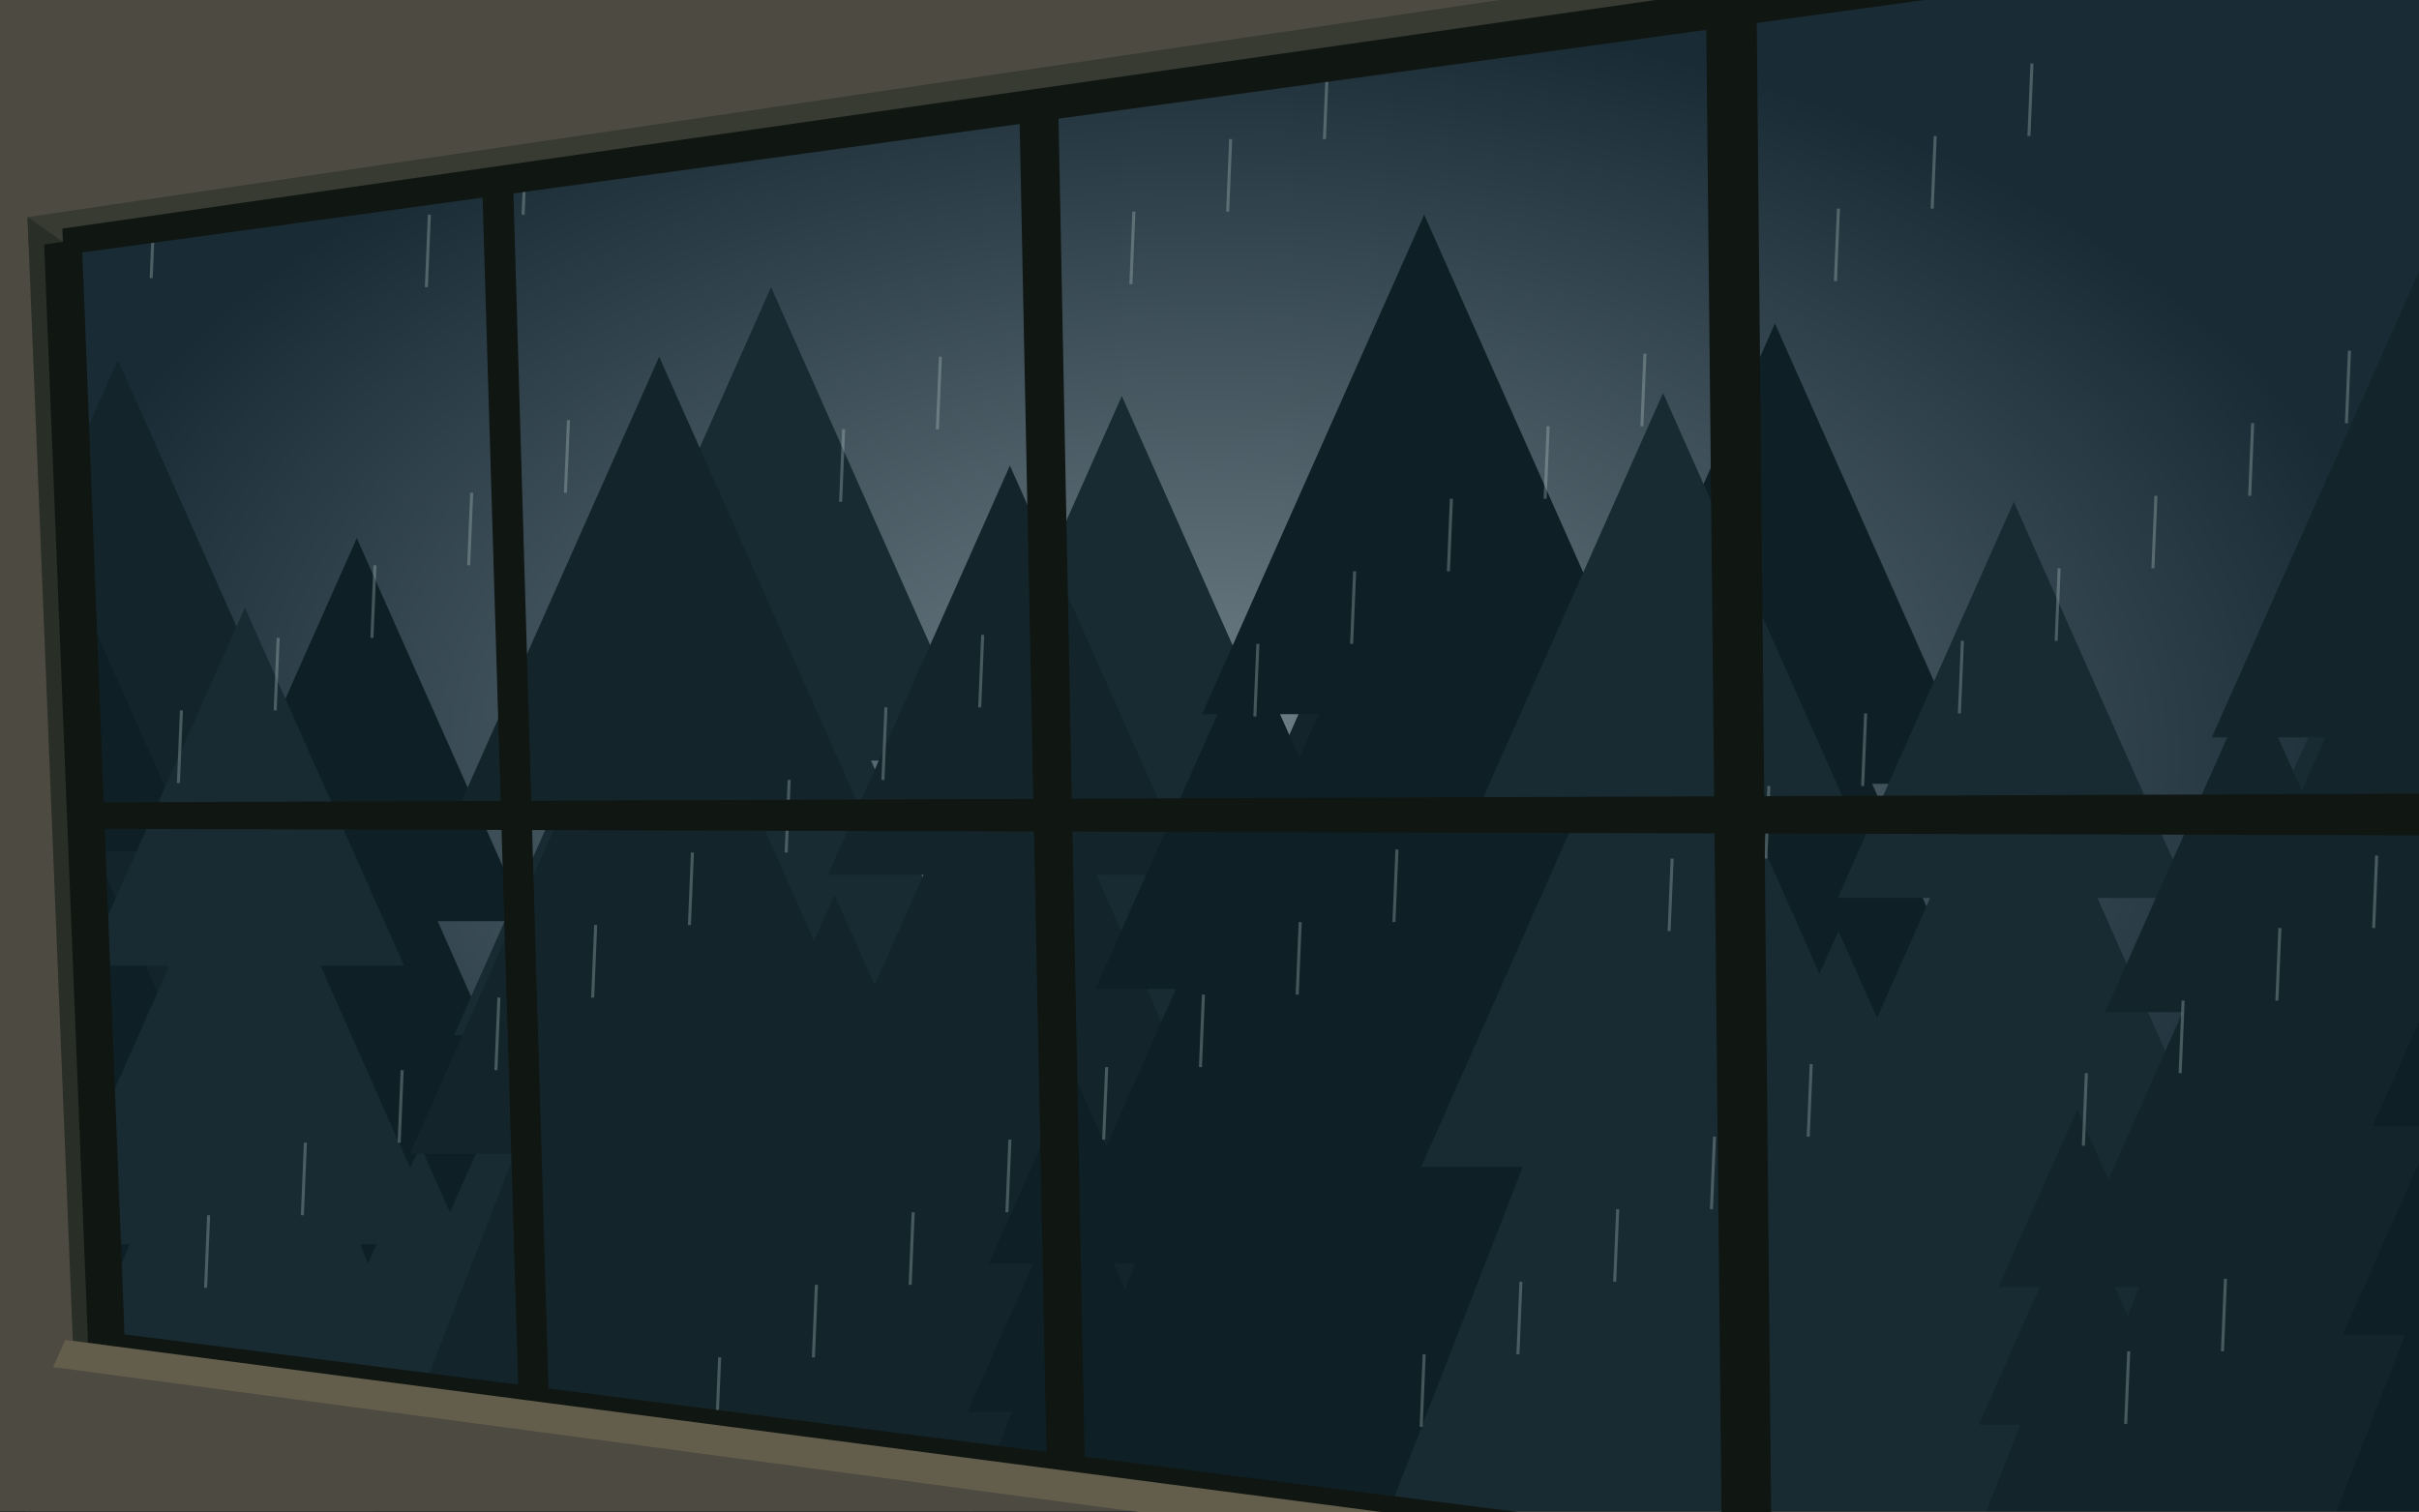
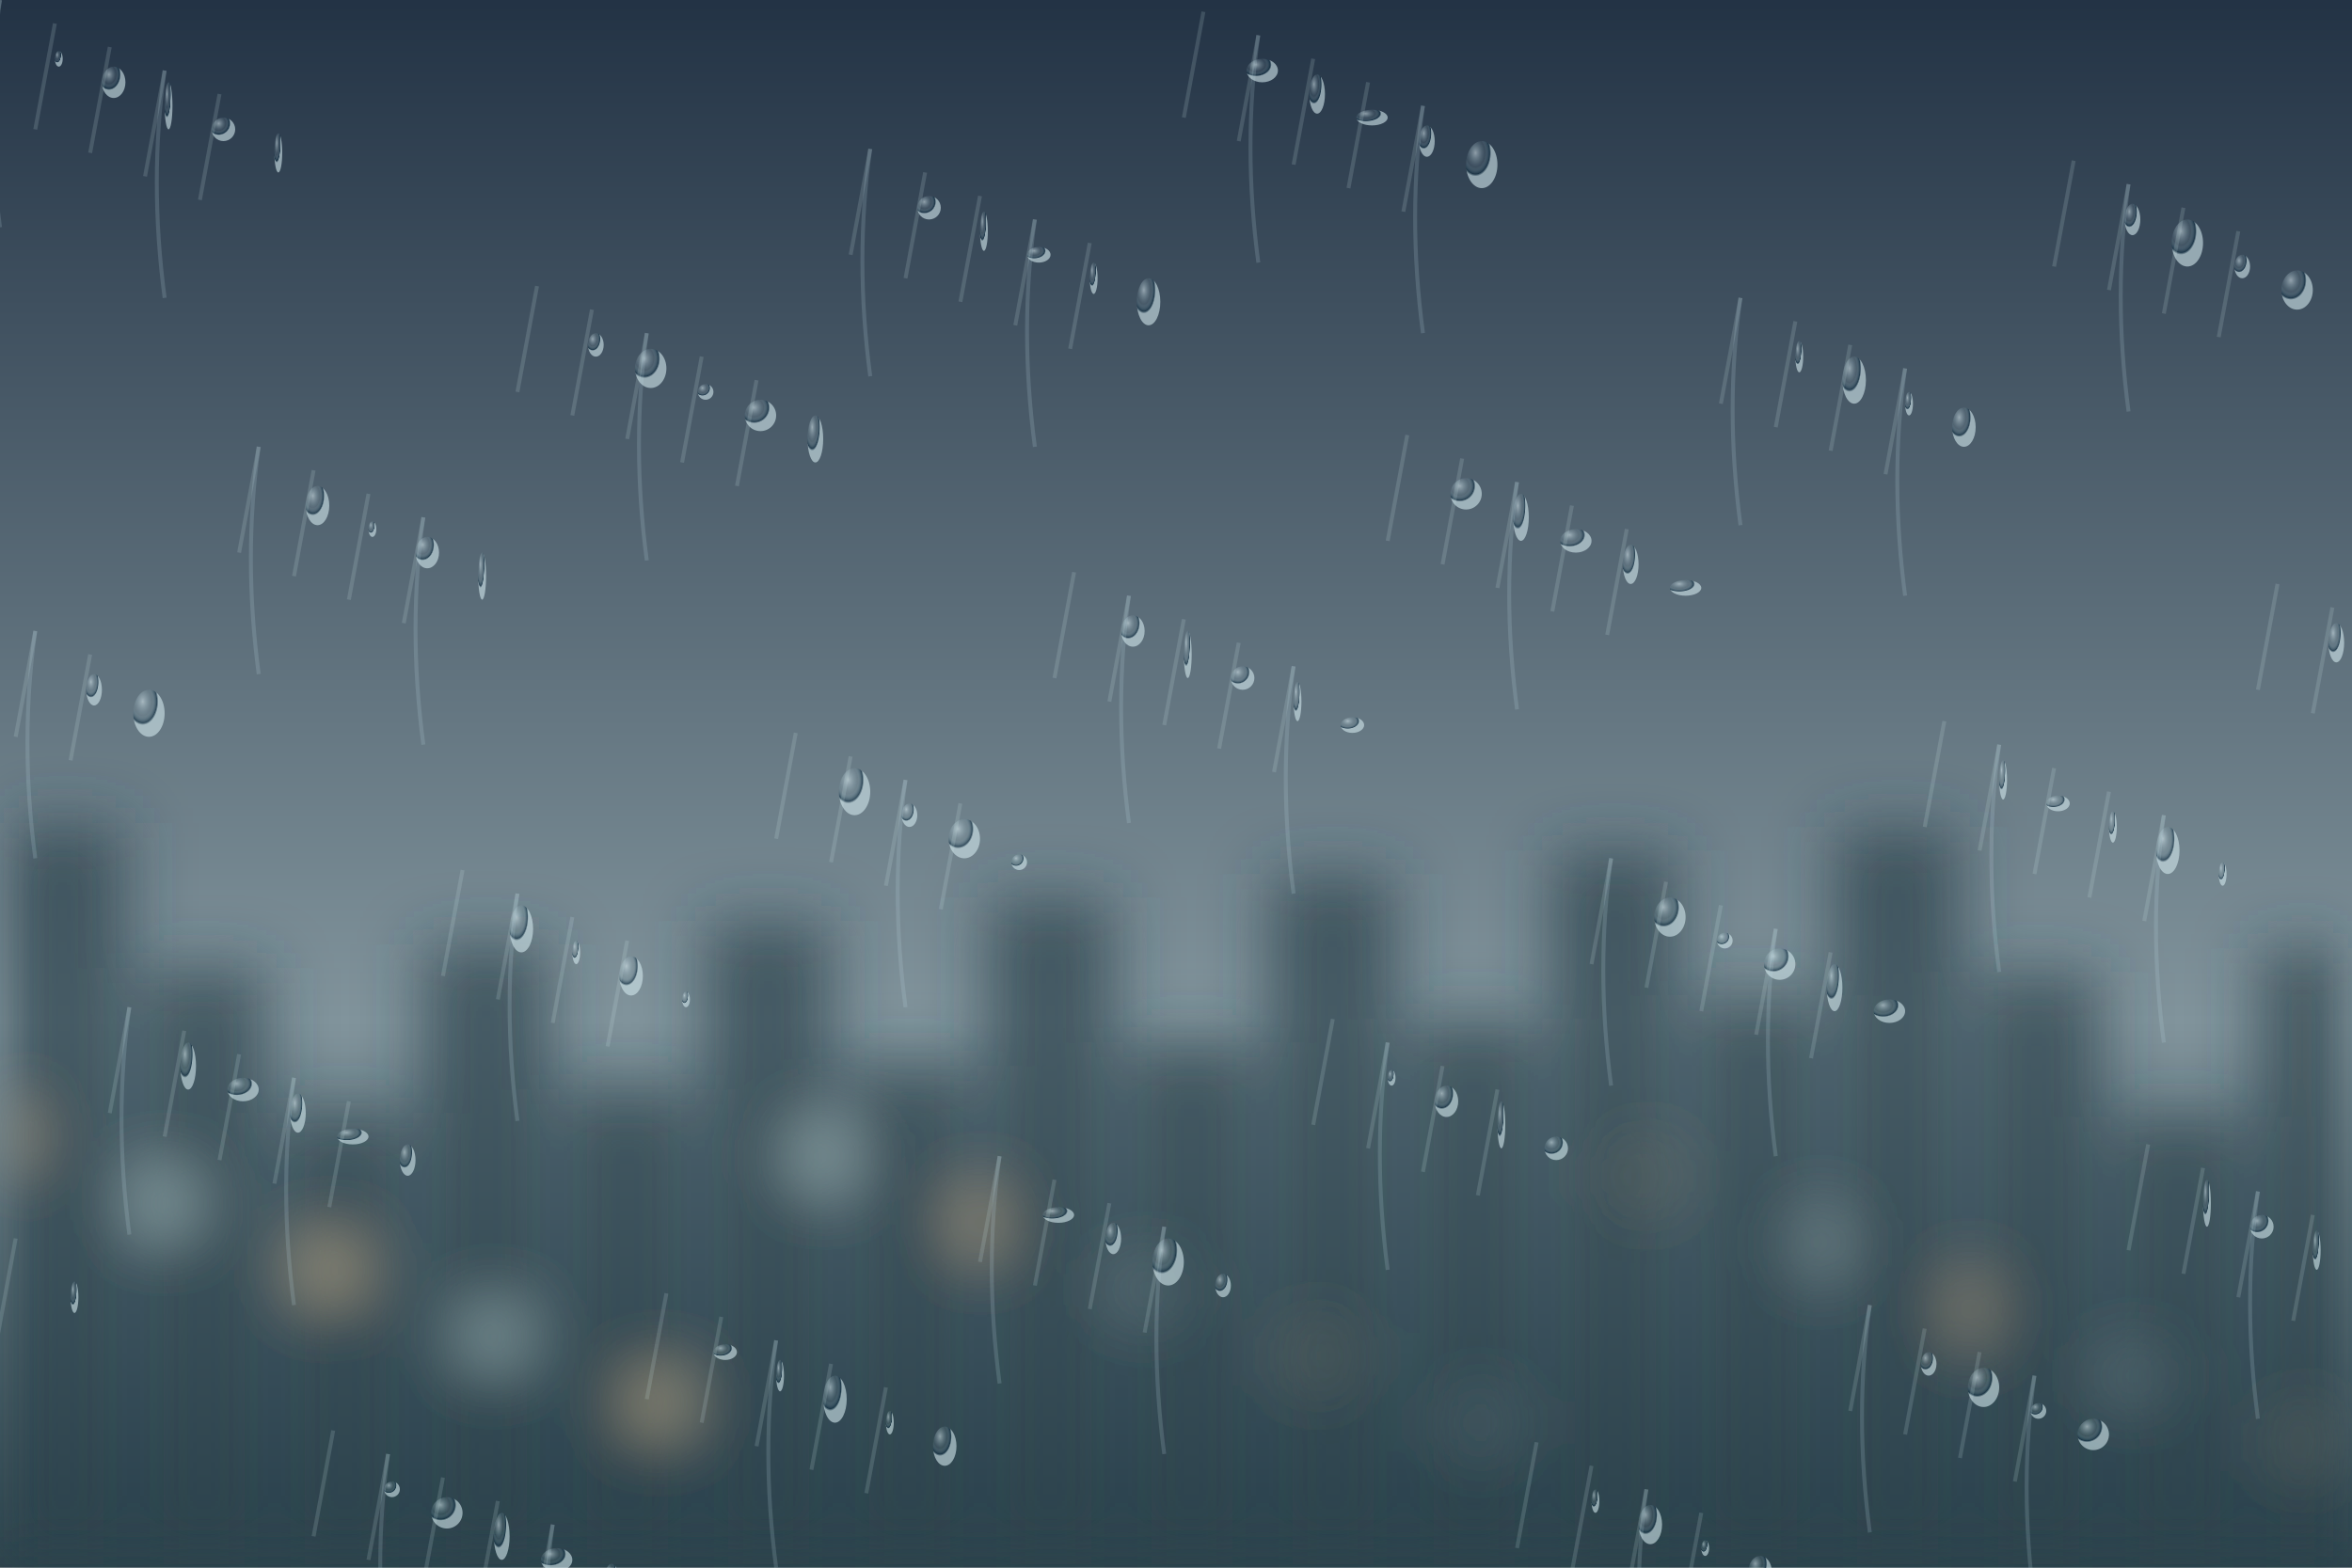
- <svg xmlns="http://www.w3.org/2000/svg" width="800" height="500" viewBox="0 0 800 500">
+ <svg xmlns="http://www.w3.org/2000/svg" width="600" height="400" viewBox="0 0 600 400">
  <defs>
-     <radialGradient id="mist">
-       <stop stop-color="#71818a" />
-       <stop offset="1" stop-color="#192b35" />
+     <linearGradient id="sky" x2="0" y2="1">
+       <stop stop-color="#223244" />
+       <stop offset=".65" stop-color="#81949c" />
+       <stop offset="1" stop-color="#2b424b" />
+     </linearGradient>
+     <filter id="blur">
+       <feGaussianBlur stdDeviation="8" />
+     </filter>
+     <radialGradient id="drop" cx=".3" cy=".25">
+       <stop stop-color="#eafaff" stop-opacity=".5" />
+       <stop offset=".6" stop-color="#98b6c2" stop-opacity=".1" />
+       <stop offset=".9" stop-color="#0e2c40" stop-opacity=".6" />
+       <stop offset="1" stop-color="#d2e8ed" stop-opacity=".6" />
    </radialGradient>
  </defs>
-   <rect width="800" height="500" fill="url(#mist)" />
-   <path d="M-40 380l-24.0 54.0h12.6l-18.6 42h12.6l-21.0 54.0h76.8l-21.0 -54.0h12.6l-18.6 -42h12.6Z" fill="#182a32" />
-   <path d="M97 297l-37.28 83.88h19.572l-28.892 65.24h19.572l-32.62 83.88h119.296l-32.62 -83.88h19.572l-28.892 -65.24h19.572Z" fill="#13252b" />
-   <path d="M234 214l-50.56 113.76h26.544l-39.184 88.48h26.544l-44.24 113.76h161.792l-44.24 -113.76h26.544l-39.184 -88.48h26.544Z" fill="#0e2026" />
-   <path d="M371 131l-63.84 143.64h33.516l-49.476 111.72h33.516l-55.86 143.64h204.288l-55.86 -143.64h33.516l-49.476 -111.72h33.516Z" fill="#182a32" />
-   <path d="M508 368l-25.92 58.32h13.608l-20.088 45.36h13.608l-22.68 58.32h82.944l-22.68 -58.32h13.608l-20.088 -45.36h13.608Z" fill="#13252b" />
-   <path d="M645 285l-39.2 88.2h20.58l-30.38 68.6h20.58l-34.3 88.2h125.44l-34.3 -88.2h20.58l-30.38 -68.6h20.58Z" fill="#0e2026" />
-   <path d="M782 202l-52.48 118.08h27.552l-40.672 91.84h27.552l-45.92 118.08h167.936l-45.92 -118.08h27.552l-40.672 -91.84h27.552Z" fill="#182a32" />
-   <path d="M39 119l-65.76 147.96h34.524l-50.964 115.08h34.524l-57.54 147.96h210.432l-57.54 -147.96h34.524l-50.964 -115.08h34.524Z" fill="#13252b" />
-   <path d="M176 356l-27.84 62.64h14.616l-21.576 48.72h14.616l-24.36 62.64h89.088l-24.36 -62.64h14.616l-21.576 -48.72h14.616Z" fill="#0e2026" />
-   <path d="M313 273l-41.12 92.52h21.588l-31.868 71.96h21.588l-35.98 92.52h131.584l-35.98 -92.52h21.588l-31.868 -71.96h21.588Z" fill="#182a32" />
-   <path d="M450 190l-54.4 122.4h28.56l-42.16 95.2h28.56l-47.6 122.4h174.08l-47.6 -122.4h28.56l-42.16 -95.2h28.56Z" fill="#13252b" />
-   <path d="M587 107l-67.68 152.28h35.532l-52.452 118.44h35.532l-59.22 152.28h216.576l-59.22 -152.28h35.532l-52.452 -118.44h35.532Z" fill="#0e2026" />
-   <path d="M724 344l-29.76 66.96h15.624l-23.064 52.08h15.624l-26.04 66.96h95.232l-26.04 -66.96h15.624l-23.064 -52.08h15.624Z" fill="#182a32" />
-   <path d="M-19 261l-43.04 96.84h22.596l-33.356 75.32h22.596l-37.66 96.84h137.728l-37.66 -96.84h22.596l-33.356 -75.32h22.596Z" fill="#13252b" />
-   <path d="M118 178l-56.32 126.72h29.568l-43.648 98.56h29.568l-49.28 126.72h180.224l-49.28 -126.72h29.568l-43.648 -98.56h29.568Z" fill="#0e2026" />
-   <path d="M255 95l-69.6 156.6h36.54l-53.94 121.8h36.54l-60.9 156.6h222.72l-60.9 -156.6h36.54l-53.94 -121.8h36.54Z" fill="#182a32" />
-   <path d="M392 332l-31.68 71.28h16.632l-24.552 55.44h16.632l-27.72 71.28h101.376l-27.72 -71.28h16.632l-24.552 -55.44h16.632Z" fill="#13252b" />
-   <path d="M529 249l-44.96 101.16h23.604l-34.844 78.68h23.604l-39.34 101.16h143.872l-39.34 -101.16h23.604l-34.844 -78.68h23.604Z" fill="#0e2026" />
-   <path d="M666 166l-58.24 131.04h30.576l-45.136 101.92h30.576l-50.96 131.04h186.368l-50.96 -131.04h30.576l-45.136 -101.92h30.576Z" fill="#182a32" />
-   <path d="M803 83l-71.52 160.92h37.548l-55.428 125.16h37.548l-62.58 160.92h228.864l-62.58 -160.92h37.548l-55.428 -125.16h37.548Z" fill="#13252b" />
-   <path d="M60 320l-33.6 75.6h17.64l-26.04 58.8h17.64l-29.4 75.6h107.52l-29.4 -75.6h17.64l-26.04 -58.8h17.64Z" fill="#0e2026" />
-   <path d="M197 237l-46.88 105.48h24.612l-36.332 82.04h24.612l-41.02 105.48h150.016l-41.02 -105.48h24.612l-36.332 -82.04h24.612Z" fill="#182a32" />
-   <path d="M334 154l-60.16 135.36h31.584l-46.624 105.28h31.584l-52.64 135.36h192.512l-52.64 -135.36h31.584l-46.624 -105.28h31.584Z" fill="#13252b" />
-   <path d="M471 71l-73.44 165.24h38.556l-56.916 128.52h38.556l-64.26 165.24h235.008l-64.26 -165.24h38.556l-56.916 -128.52h38.556Z" fill="#0e2026" />
-   <path d="M608 308l-35.52 79.92h18.648l-27.528 62.16h18.648l-31.08 79.92h113.664l-31.08 -79.92h18.648l-27.528 -62.16h18.648Z" fill="#182a32" />
-   <path d="M745 225l-48.8 109.8h25.62l-37.82 85.4h25.62l-42.7 109.8h156.16l-42.7 -109.8h25.62l-37.82 -85.4h25.62Z" fill="#13252b" />
-   <path d="M2 142l-62.08 139.68h32.592l-48.112 108.64h32.592l-54.32 139.68h198.656l-54.32 -139.68h32.592l-48.112 -108.64h32.592Z" fill="#0e2026" />
-   <path d="M139 379l-24.16 54.36h12.684l-18.724 42.28h12.684l-21.14 54.36h77.312l-21.14 -54.36h12.684l-18.724 -42.28h12.684Z" fill="#182a32" />
-   <path d="M276 296l-37.44 84.24h19.656l-29.016 65.52h19.656l-32.76 84.24h119.808l-32.76 -84.24h19.656l-29.016 -65.52h19.656Z" fill="#13252b" />
-   <path d="M413 213l-50.72 114.12h26.628l-39.308 88.76h26.628l-44.38 114.12h162.304l-44.38 -114.12h26.628l-39.308 -88.76h26.628Z" fill="#0e2026" />
-   <path d="M550 130l-64.0 144.0h33.6l-49.6 112h33.6l-56.0 144.0h204.8l-56.0 -144.0h33.6l-49.6 -112h33.6Z" fill="#182a32" />
-   <path d="M687 367l-26.08 58.68h13.692l-20.212 45.64h13.692l-22.82 58.68h83.456l-22.82 -58.68h13.692l-20.212 -45.64h13.692Z" fill="#13252b" />
-   <path d="M824 284l-39.36 88.56h20.664l-30.504 68.88h20.664l-34.44 88.56h125.952l-34.44 -88.56h20.664l-30.504 -68.88h20.664Z" fill="#0e2026" />
-   <path d="M81 201l-52.64 118.44h27.636l-40.796 92.12h27.636l-46.06 118.44h168.448l-46.06 -118.44h27.636l-40.796 -92.12h27.636Z" fill="#182a32" />
-   <path d="M218 118l-65.92 148.32h34.608l-51.088 115.36h34.608l-57.68 148.32h210.944l-57.68 -148.32h34.608l-51.088 -115.36h34.608Z" fill="#13252b" />
-   <path d="M355 355l-28.0 63.0h14.7l-21.7 49h14.7l-24.5 63.0h89.6l-24.5 -63.0h14.7l-21.7 -49h14.7Z" fill="#0e2026" />
-   <g stroke="#c4d6d3" stroke-width="1" opacity=".3">
-     <path d="M5 0l-1 24" />
-     <path d="M142 71l-1 24" />
-     <path d="M279 142l-1 24" />
-     <path d="M416 213l-1 24" />
-     <path d="M553 284l-1 24" />
-     <path d="M690 355l-1 24" />
-     <path d="M37 426l-1 24" />
-     <path d="M174 47l-1 24" />
-     <path d="M311 118l-1 24" />
-     <path d="M448 189l-1 24" />
-     <path d="M585 260l-1 24" />
-     <path d="M722 331l-1 24" />
-     <path d="M69 402l-1 24" />
-     <path d="M206 23l-1 24" />
-     <path d="M343 94l-1 24" />
-     <path d="M480 165l-1 24" />
-     <path d="M617 236l-1 24" />
-     <path d="M754 307l-1 24" />
-     <path d="M101 378l-1 24" />
-     <path d="M238 449l-1 24" />
-     <path d="M375 70l-1 24" />
-     <path d="M512 141l-1 24" />
-     <path d="M649 212l-1 24" />
-     <path d="M786 283l-1 24" />
-     <path d="M133 354l-1 24" />
-     <path d="M270 425l-1 24" />
-     <path d="M407 46l-1 24" />
-     <path d="M544 117l-1 24" />
-     <path d="M681 188l-1 24" />
-     <path d="M28 259l-1 24" />
-     <path d="M165 330l-1 24" />
-     <path d="M302 401l-1 24" />
-     <path d="M439 22l-1 24" />
-     <path d="M576 93l-1 24" />
-     <path d="M713 164l-1 24" />
-     <path d="M60 235l-1 24" />
-     <path d="M197 306l-1 24" />
-     <path d="M334 377l-1 24" />
-     <path d="M471 448l-1 24" />
-     <path d="M608 69l-1 24" />
-     <path d="M745 140l-1 24" />
-     <path d="M92 211l-1 24" />
-     <path d="M229 282l-1 24" />
-     <path d="M366 353l-1 24" />
-     <path d="M503 424l-1 24" />
-     <path d="M640 45l-1 24" />
-     <path d="M777 116l-1 24" />
-     <path d="M124 187l-1 24" />
-     <path d="M261 258l-1 24" />
-     <path d="M398 329l-1 24" />
-     <path d="M535 400l-1 24" />
-     <path d="M672 21l-1 24" />
-     <path d="M19 92l-1 24" />
-     <path d="M156 163l-1 24" />
-     <path d="M293 234l-1 24" />
-     <path d="M430 305l-1 24" />
-     <path d="M567 376l-1 24" />
-     <path d="M704 447l-1 24" />
-     <path d="M51 68l-1 24" />
-     <path d="M188 139l-1 24" />
-     <path d="M325 210l-1 24" />
-     <path d="M462 281l-1 24" />
-     <path d="M599 352l-1 24" />
-     <path d="M736 423l-1 24" />
-     <path d="M83 44l-1 24" />
+   <path fill="url(#sky)" d="M0 0h600v400H0z" />
+   <g filter="url(#blur)">
+     <path d="M0 400V210h32v200" fill="#283e48" opacity=".7" />
+     <circle cx="0" cy="290" r="8" fill="#eaca9b" opacity=".6" />
+     <path d="M36 400V247h32v200" fill="#283e48" opacity=".7" />
+     <circle cx="42" cy="307" r="8" fill="#bdd7d8" opacity=".6" />
+     <path d="M72 400V284h32v200" fill="#283e48" opacity=".7" />
+     <circle cx="84" cy="324" r="8" fill="#eaca9b" opacity=".6" />
+     <path d="M108 400V241h32v200" fill="#283e48" opacity=".7" />
+     <circle cx="126" cy="341" r="8" fill="#bdd7d8" opacity=".6" />
+     <path d="M144 400V278h32v200" fill="#283e48" opacity=".7" />
+     <circle cx="168" cy="358" r="8" fill="#eaca9b" opacity=".6" />
+     <path d="M180 400V235h32v200" fill="#283e48" opacity=".7" />
+     <circle cx="210" cy="295" r="8" fill="#bdd7d8" opacity=".6" />
+     <path d="M216 400V272h32v200" fill="#283e48" opacity=".7" />
+     <circle cx="252" cy="312" r="8" fill="#eaca9b" opacity=".6" />
+     <path d="M252 400V229h32v200" fill="#283e48" opacity=".7" />
+     <circle cx="294" cy="329" r="8" fill="#bdd7d8" opacity=".6" />
+     <path d="M288 400V266h32v200" fill="#283e48" opacity=".7" />
+     <circle cx="336" cy="346" r="8" fill="#eaca9b" opacity=".6" />
+     <path d="M324 400V223h32v200" fill="#283e48" opacity=".7" />
+     <circle cx="378" cy="363" r="8" fill="#bdd7d8" opacity=".6" />
+     <path d="M360 400V260h32v200" fill="#283e48" opacity=".7" />
+     <circle cx="420" cy="300" r="8" fill="#eaca9b" opacity=".6" />
+     <path d="M396 400V217h32v200" fill="#283e48" opacity=".7" />
+     <circle cx="462" cy="317" r="8" fill="#bdd7d8" opacity=".6" />
+     <path d="M432 400V254h32v200" fill="#283e48" opacity=".7" />
+     <circle cx="504" cy="334" r="8" fill="#eaca9b" opacity=".6" />
+     <path d="M468 400V211h32v200" fill="#283e48" opacity=".7" />
+     <circle cx="546" cy="351" r="8" fill="#bdd7d8" opacity=".6" />
+     <path d="M504 400V248h32v200" fill="#283e48" opacity=".7" />
+     <circle cx="588" cy="368" r="8" fill="#eaca9b" opacity=".6" />
+     <path d="M540 400V285h32v200" fill="#283e48" opacity=".7" />
+     <circle cx="630" cy="305" r="8" fill="#bdd7d8" opacity=".6" />
+     <path d="M576 400V242h32v200" fill="#283e48" opacity=".7" />
+     <circle cx="672" cy="322" r="8" fill="#eaca9b" opacity=".6" />
+     <path d="M612 400V279h32v200" fill="#283e48" opacity=".7" />
+     <circle cx="714" cy="339" r="8" fill="#bdd7d8" opacity=".6" />
  </g>
-   <path fill="#4d4a41" fill-rule="evenodd" d="M0 0H800V500H0Z M20.80 80.00 L876.00 -40.00 L876.00 555.00 L35.20 445.00Z" />
-   <polygon points="9.10,71.81 907.51,-60.71 907.49,-44.42 9.50,81.59" fill="#373b32" />
-   <polygon points="9.10,71.81 20.80,80.00 35.20,445.00 24.45,452.59" fill="#292e27" />
-   <polygon points="14.61,80.87 27.05,79.12 41.34,445.80 29.11,444.20" fill="#101612" />
-   <polygon points="159.45,60.55 169.65,59.11 181.54,464.15 171.51,462.83" fill="#101612" />
-   <polygon points="337.11,35.62 349.97,33.81 358.83,487.34 346.19,485.69" fill="#101612" />
-   <polygon points="564.23,3.75 580.93,1.40 585.90,517.05 569.48,514.90" fill="#101612" />
-   <polygon points="859.20,-37.64 893.07,-42.39 892.78,557.20 859.48,552.84" fill="#101612" />
-   <polygon points="20.63,75.62 876.00,-47.14 876.00,-32.86 20.97,84.38" fill="#101612" />
-   <polygon points="28.12,265.42 876.00,262.26 876.00,276.54 28.46,274.18" fill="#101612" />
-   <polygon points="35.03,440.62 876.00,547.86 876.00,562.14 35.37,449.38" fill="#101612" />
-   <polygon points="21.59,443.22 914.13,559.99 918.13,572.49 17.59,452.22" fill="#635d4c" />
+   <path d="M0 0l-5 27" stroke="#d3e9ef" opacity=".16" />
+   <path d="M0 0q-4 28 0 58" stroke="#bfd9e3" fill="none" opacity=".18" />
+   <ellipse cx="15" cy="15" rx="1" ry="2" fill="url(#drop)" />
+   <path d="M137 73l-5 27" stroke="#d3e9ef" opacity=".16" />
+   <ellipse cx="152" cy="88" rx="2" ry="3" fill="url(#drop)" />
+   <path d="M274 146l-5 27" stroke="#d3e9ef" opacity=".16" />
+   <ellipse cx="289" cy="161" rx="3" ry="4" fill="url(#drop)" />
+   <path d="M411 219l-5 27" stroke="#d3e9ef" opacity=".16" />
+   <path d="M411 219q-4 28 0 58" stroke="#bfd9e3" fill="none" opacity=".18" />
+   <ellipse cx="426" cy="234" rx="4" ry="5" fill="url(#drop)" />
+   <path d="M548 292l-5 27" stroke="#d3e9ef" opacity=".16" />
+   <ellipse cx="563" cy="307" rx="1" ry="6" fill="url(#drop)" />
+   <path d="M85 365l-5 27" stroke="#d3e9ef" opacity=".16" />
+   <ellipse cx="100" cy="380" rx="2" ry="2" fill="url(#drop)" />
+   <path d="M222 38l-5 27" stroke="#d3e9ef" opacity=".16" />
+   <path d="M222 38q-4 28 0 58" stroke="#bfd9e3" fill="none" opacity=".18" />
+   <ellipse cx="237" cy="53" rx="3" ry="3" fill="url(#drop)" />
+   <path d="M359 111l-5 27" stroke="#d3e9ef" opacity=".16" />
+   <ellipse cx="374" cy="126" rx="4" ry="4" fill="url(#drop)" />
+   <path d="M496 184l-5 27" stroke="#d3e9ef" opacity=".16" />
+   <ellipse cx="511" cy="199" rx="1" ry="5" fill="url(#drop)" />
+   <path d="M33 257l-5 27" stroke="#d3e9ef" opacity=".16" />
+   <path d="M33 257q-4 28 0 58" stroke="#bfd9e3" fill="none" opacity=".18" />
+   <ellipse cx="48" cy="272" rx="2" ry="6" fill="url(#drop)" />
+   <path d="M170 330l-5 27" stroke="#d3e9ef" opacity=".16" />
+   <ellipse cx="185" cy="345" rx="3" ry="2" fill="url(#drop)" />
+   <path d="M307 3l-5 27" stroke="#d3e9ef" opacity=".16" />
+   <ellipse cx="322" cy="18" rx="4" ry="3" fill="url(#drop)" />
+   <path d="M444 76l-5 27" stroke="#d3e9ef" opacity=".16" />
+   <path d="M444 76q-4 28 0 58" stroke="#bfd9e3" fill="none" opacity=".18" />
+   <ellipse cx="459" cy="91" rx="1" ry="4" fill="url(#drop)" />
+   <path d="M581 149l-5 27" stroke="#d3e9ef" opacity=".16" />
+   <ellipse cx="596" cy="164" rx="2" ry="5" fill="url(#drop)" />
+   <path d="M118 222l-5 27" stroke="#d3e9ef" opacity=".16" />
+   <ellipse cx="133" cy="237" rx="3" ry="6" fill="url(#drop)" />
+   <path d="M255 295l-5 27" stroke="#d3e9ef" opacity=".16" />
+   <path d="M255 295q-4 28 0 58" stroke="#bfd9e3" fill="none" opacity=".18" />
+   <ellipse cx="270" cy="310" rx="4" ry="2" fill="url(#drop)" />
+   <path d="M392 368l-5 27" stroke="#d3e9ef" opacity=".16" />
+   <ellipse cx="407" cy="383" rx="1" ry="3" fill="url(#drop)" />
+   <path d="M529 41l-5 27" stroke="#d3e9ef" opacity=".16" />
+   <ellipse cx="544" cy="56" rx="2" ry="4" fill="url(#drop)" />
+   <path d="M66 114l-5 27" stroke="#d3e9ef" opacity=".16" />
+   <path d="M66 114q-4 28 0 58" stroke="#bfd9e3" fill="none" opacity=".18" />
+   <ellipse cx="81" cy="129" rx="3" ry="5" fill="url(#drop)" />
+   <path d="M203 187l-5 27" stroke="#d3e9ef" opacity=".16" />
+   <ellipse cx="218" cy="202" rx="4" ry="6" fill="url(#drop)" />
+   <path d="M340 260l-5 27" stroke="#d3e9ef" opacity=".16" />
+   <ellipse cx="355" cy="275" rx="1" ry="2" fill="url(#drop)" />
+   <path d="M477 333l-5 27" stroke="#d3e9ef" opacity=".16" />
+   <path d="M477 333q-4 28 0 58" stroke="#bfd9e3" fill="none" opacity=".18" />
+   <ellipse cx="492" cy="348" rx="2" ry="3" fill="url(#drop)" />
+   <path d="M14 6l-5 27" stroke="#d3e9ef" opacity=".16" />
+   <ellipse cx="29" cy="21" rx="3" ry="4" fill="url(#drop)" />
+   <path d="M151 79l-5 27" stroke="#d3e9ef" opacity=".16" />
+   <ellipse cx="166" cy="94" rx="4" ry="5" fill="url(#drop)" />
+   <path d="M288 152l-5 27" stroke="#d3e9ef" opacity=".16" />
+   <path d="M288 152q-4 28 0 58" stroke="#bfd9e3" fill="none" opacity=".18" />
+   <ellipse cx="303" cy="167" rx="1" ry="6" fill="url(#drop)" />
+   <path d="M425 225l-5 27" stroke="#d3e9ef" opacity=".16" />
+   <ellipse cx="440" cy="240" rx="2" ry="2" fill="url(#drop)" />
+   <path d="M562 298l-5 27" stroke="#d3e9ef" opacity=".16" />
+   <ellipse cx="577" cy="313" rx="3" ry="3" fill="url(#drop)" />
+   <path d="M99 371l-5 27" stroke="#d3e9ef" opacity=".16" />
+   <path d="M99 371q-4 28 0 58" stroke="#bfd9e3" fill="none" opacity=".18" />
+   <ellipse cx="114" cy="386" rx="4" ry="4" fill="url(#drop)" />
+   <path d="M236 44l-5 27" stroke="#d3e9ef" opacity=".16" />
+   <ellipse cx="251" cy="59" rx="1" ry="5" fill="url(#drop)" />
+   <path d="M373 117l-5 27" stroke="#d3e9ef" opacity=".16" />
+   <ellipse cx="388" cy="132" rx="2" ry="6" fill="url(#drop)" />
+   <path d="M510 190l-5 27" stroke="#d3e9ef" opacity=".16" />
+   <path d="M510 190q-4 28 0 58" stroke="#bfd9e3" fill="none" opacity=".18" />
+   <ellipse cx="525" cy="205" rx="3" ry="2" fill="url(#drop)" />
+   <path d="M47 263l-5 27" stroke="#d3e9ef" opacity=".16" />
+   <ellipse cx="62" cy="278" rx="4" ry="3" fill="url(#drop)" />
+   <path d="M184 336l-5 27" stroke="#d3e9ef" opacity=".16" />
+   <ellipse cx="199" cy="351" rx="1" ry="4" fill="url(#drop)" />
+   <path d="M321 9l-5 27" stroke="#d3e9ef" opacity=".16" />
+   <path d="M321 9q-4 28 0 58" stroke="#bfd9e3" fill="none" opacity=".18" />
+   <ellipse cx="336" cy="24" rx="2" ry="5" fill="url(#drop)" />
+   <path d="M458 82l-5 27" stroke="#d3e9ef" opacity=".16" />
+   <ellipse cx="473" cy="97" rx="3" ry="6" fill="url(#drop)" />
+   <path d="M595 155l-5 27" stroke="#d3e9ef" opacity=".16" />
+   <ellipse cx="610" cy="170" rx="4" ry="2" fill="url(#drop)" />
+   <path d="M132 228l-5 27" stroke="#d3e9ef" opacity=".16" />
+   <path d="M132 228q-4 28 0 58" stroke="#bfd9e3" fill="none" opacity=".18" />
+   <ellipse cx="147" cy="243" rx="1" ry="3" fill="url(#drop)" />
+   <path d="M269 301l-5 27" stroke="#d3e9ef" opacity=".16" />
+   <ellipse cx="284" cy="316" rx="2" ry="4" fill="url(#drop)" />
+   <path d="M406 374l-5 27" stroke="#d3e9ef" opacity=".16" />
+   <ellipse cx="421" cy="389" rx="3" ry="5" fill="url(#drop)" />
+   <path d="M543 47l-5 27" stroke="#d3e9ef" opacity=".16" />
+   <path d="M543 47q-4 28 0 58" stroke="#bfd9e3" fill="none" opacity=".18" />
+   <ellipse cx="558" cy="62" rx="4" ry="6" fill="url(#drop)" />
+   <path d="M80 120l-5 27" stroke="#d3e9ef" opacity=".16" />
+   <ellipse cx="95" cy="135" rx="1" ry="2" fill="url(#drop)" />
+   <path d="M217 193l-5 27" stroke="#d3e9ef" opacity=".16" />
+   <ellipse cx="232" cy="208" rx="2" ry="3" fill="url(#drop)" />
+   <path d="M354 266l-5 27" stroke="#d3e9ef" opacity=".16" />
+   <path d="M354 266q-4 28 0 58" stroke="#bfd9e3" fill="none" opacity=".18" />
+   <ellipse cx="369" cy="281" rx="3" ry="4" fill="url(#drop)" />
+   <path d="M491 339l-5 27" stroke="#d3e9ef" opacity=".16" />
+   <ellipse cx="506" cy="354" rx="4" ry="5" fill="url(#drop)" />
+   <path d="M28 12l-5 27" stroke="#d3e9ef" opacity=".16" />
+   <ellipse cx="43" cy="27" rx="1" ry="6" fill="url(#drop)" />
+   <path d="M165 85l-5 27" stroke="#d3e9ef" opacity=".16" />
+   <path d="M165 85q-4 28 0 58" stroke="#bfd9e3" fill="none" opacity=".18" />
+   <ellipse cx="180" cy="100" rx="2" ry="2" fill="url(#drop)" />
+   <path d="M302 158l-5 27" stroke="#d3e9ef" opacity=".16" />
+   <ellipse cx="317" cy="173" rx="3" ry="3" fill="url(#drop)" />
+   <path d="M439 231l-5 27" stroke="#d3e9ef" opacity=".16" />
+   <ellipse cx="454" cy="246" rx="4" ry="4" fill="url(#drop)" />
+   <path d="M576 304l-5 27" stroke="#d3e9ef" opacity=".16" />
+   <path d="M576 304q-4 28 0 58" stroke="#bfd9e3" fill="none" opacity=".18" />
+   <ellipse cx="591" cy="319" rx="1" ry="5" fill="url(#drop)" />
+   <path d="M113 377l-5 27" stroke="#d3e9ef" opacity=".16" />
+   <ellipse cx="128" cy="392" rx="2" ry="6" fill="url(#drop)" />
+   <path d="M250 50l-5 27" stroke="#d3e9ef" opacity=".16" />
+   <ellipse cx="265" cy="65" rx="3" ry="2" fill="url(#drop)" />
+   <path d="M387 123l-5 27" stroke="#d3e9ef" opacity=".16" />
+   <path d="M387 123q-4 28 0 58" stroke="#bfd9e3" fill="none" opacity=".18" />
+   <ellipse cx="402" cy="138" rx="4" ry="3" fill="url(#drop)" />
+   <path d="M524 196l-5 27" stroke="#d3e9ef" opacity=".16" />
+   <ellipse cx="539" cy="211" rx="1" ry="4" fill="url(#drop)" />
+   <path d="M61 269l-5 27" stroke="#d3e9ef" opacity=".16" />
+   <ellipse cx="76" cy="284" rx="2" ry="5" fill="url(#drop)" />
+   <path d="M198 342l-5 27" stroke="#d3e9ef" opacity=".16" />
+   <path d="M198 342q-4 28 0 58" stroke="#bfd9e3" fill="none" opacity=".18" />
+   <ellipse cx="213" cy="357" rx="3" ry="6" fill="url(#drop)" />
+   <path d="M335 15l-5 27" stroke="#d3e9ef" opacity=".16" />
+   <ellipse cx="350" cy="30" rx="4" ry="2" fill="url(#drop)" />
+   <path d="M472 88l-5 27" stroke="#d3e9ef" opacity=".16" />
+   <ellipse cx="487" cy="103" rx="1" ry="3" fill="url(#drop)" />
+   <path d="M9 161l-5 27" stroke="#d3e9ef" opacity=".16" />
+   <path d="M9 161q-4 28 0 58" stroke="#bfd9e3" fill="none" opacity=".18" />
+   <ellipse cx="24" cy="176" rx="2" ry="4" fill="url(#drop)" />
+   <path d="M146 234l-5 27" stroke="#d3e9ef" opacity=".16" />
+   <ellipse cx="161" cy="249" rx="3" ry="5" fill="url(#drop)" />
+   <path d="M283 307l-5 27" stroke="#d3e9ef" opacity=".16" />
+   <ellipse cx="298" cy="322" rx="4" ry="6" fill="url(#drop)" />
+   <path d="M420 380l-5 27" stroke="#d3e9ef" opacity=".16" />
+   <path d="M420 380q-4 28 0 58" stroke="#bfd9e3" fill="none" opacity=".18" />
+   <ellipse cx="435" cy="395" rx="1" ry="2" fill="url(#drop)" />
+   <path d="M557 53l-5 27" stroke="#d3e9ef" opacity=".16" />
+   <ellipse cx="572" cy="68" rx="2" ry="3" fill="url(#drop)" />
+   <path d="M94 126l-5 27" stroke="#d3e9ef" opacity=".16" />
+   <ellipse cx="109" cy="141" rx="3" ry="4" fill="url(#drop)" />
+   <path d="M231 199l-5 27" stroke="#d3e9ef" opacity=".16" />
+   <path d="M231 199q-4 28 0 58" stroke="#bfd9e3" fill="none" opacity=".18" />
+   <ellipse cx="246" cy="214" rx="4" ry="5" fill="url(#drop)" />
+   <path d="M368 272l-5 27" stroke="#d3e9ef" opacity=".16" />
+   <ellipse cx="383" cy="287" rx="1" ry="6" fill="url(#drop)" />
+   <path d="M505 345l-5 27" stroke="#d3e9ef" opacity=".16" />
+   <ellipse cx="520" cy="360" rx="2" ry="2" fill="url(#drop)" />
+   <path d="M42 18l-5 27" stroke="#d3e9ef" opacity=".16" />
+   <path d="M42 18q-4 28 0 58" stroke="#bfd9e3" fill="none" opacity=".18" />
+   <ellipse cx="57" cy="33" rx="3" ry="3" fill="url(#drop)" />
+   <path d="M179 91l-5 27" stroke="#d3e9ef" opacity=".16" />
+   <ellipse cx="194" cy="106" rx="4" ry="4" fill="url(#drop)" />
+   <path d="M316 164l-5 27" stroke="#d3e9ef" opacity=".16" />
+   <ellipse cx="331" cy="179" rx="1" ry="5" fill="url(#drop)" />
+   <path d="M453 237l-5 27" stroke="#d3e9ef" opacity=".16" />
+   <path d="M453 237q-4 28 0 58" stroke="#bfd9e3" fill="none" opacity=".18" />
+   <ellipse cx="468" cy="252" rx="2" ry="6" fill="url(#drop)" />
+   <path d="M590 310l-5 27" stroke="#d3e9ef" opacity=".16" />
+   <ellipse cx="605" cy="325" rx="3" ry="2" fill="url(#drop)" />
+   <path d="M127 383l-5 27" stroke="#d3e9ef" opacity=".16" />
+   <ellipse cx="142" cy="398" rx="4" ry="3" fill="url(#drop)" />
+   <path d="M264 56l-5 27" stroke="#d3e9ef" opacity=".16" />
+   <path d="M264 56q-4 28 0 58" stroke="#bfd9e3" fill="none" opacity=".18" />
+   <ellipse cx="279" cy="71" rx="1" ry="4" fill="url(#drop)" />
+   <path d="M401 129l-5 27" stroke="#d3e9ef" opacity=".16" />
+   <ellipse cx="416" cy="144" rx="2" ry="5" fill="url(#drop)" />
+   <path d="M538 202l-5 27" stroke="#d3e9ef" opacity=".16" />
+   <ellipse cx="553" cy="217" rx="3" ry="6" fill="url(#drop)" />
+   <path d="M75 275l-5 27" stroke="#d3e9ef" opacity=".16" />
+   <path d="M75 275q-4 28 0 58" stroke="#bfd9e3" fill="none" opacity=".18" />
+   <ellipse cx="90" cy="290" rx="4" ry="2" fill="url(#drop)" />
+   <path d="M212 348l-5 27" stroke="#d3e9ef" opacity=".16" />
+   <ellipse cx="227" cy="363" rx="1" ry="3" fill="url(#drop)" />
+   <path d="M349 21l-5 27" stroke="#d3e9ef" opacity=".16" />
+   <ellipse cx="364" cy="36" rx="2" ry="4" fill="url(#drop)" />
+   <path d="M486 94l-5 27" stroke="#d3e9ef" opacity=".16" />
+   <path d="M486 94q-4 28 0 58" stroke="#bfd9e3" fill="none" opacity=".18" />
+   <ellipse cx="501" cy="109" rx="3" ry="5" fill="url(#drop)" />
+   <path d="M23 167l-5 27" stroke="#d3e9ef" opacity=".16" />
+   <ellipse cx="38" cy="182" rx="4" ry="6" fill="url(#drop)" />
+   <path d="M160 240l-5 27" stroke="#d3e9ef" opacity=".16" />
+   <ellipse cx="175" cy="255" rx="1" ry="2" fill="url(#drop)" />
+   <path d="M297 313l-5 27" stroke="#d3e9ef" opacity=".16" />
+   <path d="M297 313q-4 28 0 58" stroke="#bfd9e3" fill="none" opacity=".18" />
+   <ellipse cx="312" cy="328" rx="2" ry="3" fill="url(#drop)" />
+   <path d="M434 386l-5 27" stroke="#d3e9ef" opacity=".16" />
+   <ellipse cx="449" cy="401" rx="3" ry="4" fill="url(#drop)" />
+   <path d="M571 59l-5 27" stroke="#d3e9ef" opacity=".16" />
+   <ellipse cx="586" cy="74" rx="4" ry="5" fill="url(#drop)" />
+   <path d="M108 132l-5 27" stroke="#d3e9ef" opacity=".16" />
+   <path d="M108 132q-4 28 0 58" stroke="#bfd9e3" fill="none" opacity=".18" />
+   <ellipse cx="123" cy="147" rx="1" ry="6" fill="url(#drop)" />
+   <path d="M245 205l-5 27" stroke="#d3e9ef" opacity=".16" />
+   <ellipse cx="260" cy="220" rx="2" ry="2" fill="url(#drop)" />
+   <path d="M382 278l-5 27" stroke="#d3e9ef" opacity=".16" />
+   <ellipse cx="397" cy="293" rx="3" ry="3" fill="url(#drop)" />
+   <path d="M519 351l-5 27" stroke="#d3e9ef" opacity=".16" />
+   <path d="M519 351q-4 28 0 58" stroke="#bfd9e3" fill="none" opacity=".18" />
+   <ellipse cx="534" cy="366" rx="4" ry="4" fill="url(#drop)" />
+   <path d="M56 24l-5 27" stroke="#d3e9ef" opacity=".16" />
+   <ellipse cx="71" cy="39" rx="1" ry="5" fill="url(#drop)" />
+   <path d="M193 97l-5 27" stroke="#d3e9ef" opacity=".16" />
+   <ellipse cx="208" cy="112" rx="2" ry="6" fill="url(#drop)" />
+   <path d="M330 170l-5 27" stroke="#d3e9ef" opacity=".16" />
+   <path d="M330 170q-4 28 0 58" stroke="#bfd9e3" fill="none" opacity=".18" />
+   <ellipse cx="345" cy="185" rx="3" ry="2" fill="url(#drop)" />
+   <path d="M467 243l-5 27" stroke="#d3e9ef" opacity=".16" />
+   <ellipse cx="482" cy="258" rx="4" ry="3" fill="url(#drop)" />
+   <path d="M4 316l-5 27" stroke="#d3e9ef" opacity=".16" />
+   <ellipse cx="19" cy="331" rx="1" ry="4" fill="url(#drop)" />
+   <path d="M141 389l-5 27" stroke="#d3e9ef" opacity=".16" />
+   <path d="M141 389q-4 28 0 58" stroke="#bfd9e3" fill="none" opacity=".18" />
+   <ellipse cx="156" cy="404" rx="2" ry="5" fill="url(#drop)" />
+   <path d="M278 62l-5 27" stroke="#d3e9ef" opacity=".16" />
+   <ellipse cx="293" cy="77" rx="3" ry="6" fill="url(#drop)" />
+   <path d="M415 135l-5 27" stroke="#d3e9ef" opacity=".16" />
+   <ellipse cx="430" cy="150" rx="4" ry="2" fill="url(#drop)" />
+   <path d="M552 208l-5 27" stroke="#d3e9ef" opacity=".16" />
+   <path d="M552 208q-4 28 0 58" stroke="#bfd9e3" fill="none" opacity=".18" />
+   <ellipse cx="567" cy="223" rx="1" ry="3" fill="url(#drop)" />
+   <path d="M89 281l-5 27" stroke="#d3e9ef" opacity=".16" />
+   <ellipse cx="104" cy="296" rx="2" ry="4" fill="url(#drop)" />
+   <path d="M226 354l-5 27" stroke="#d3e9ef" opacity=".16" />
+   <ellipse cx="241" cy="369" rx="3" ry="5" fill="url(#drop)" />
+   <path d="M363 27l-5 27" stroke="#d3e9ef" opacity=".16" />
+   <path d="M363 27q-4 28 0 58" stroke="#bfd9e3" fill="none" opacity=".18" />
+   <ellipse cx="378" cy="42" rx="4" ry="6" fill="url(#drop)" />
</svg>
